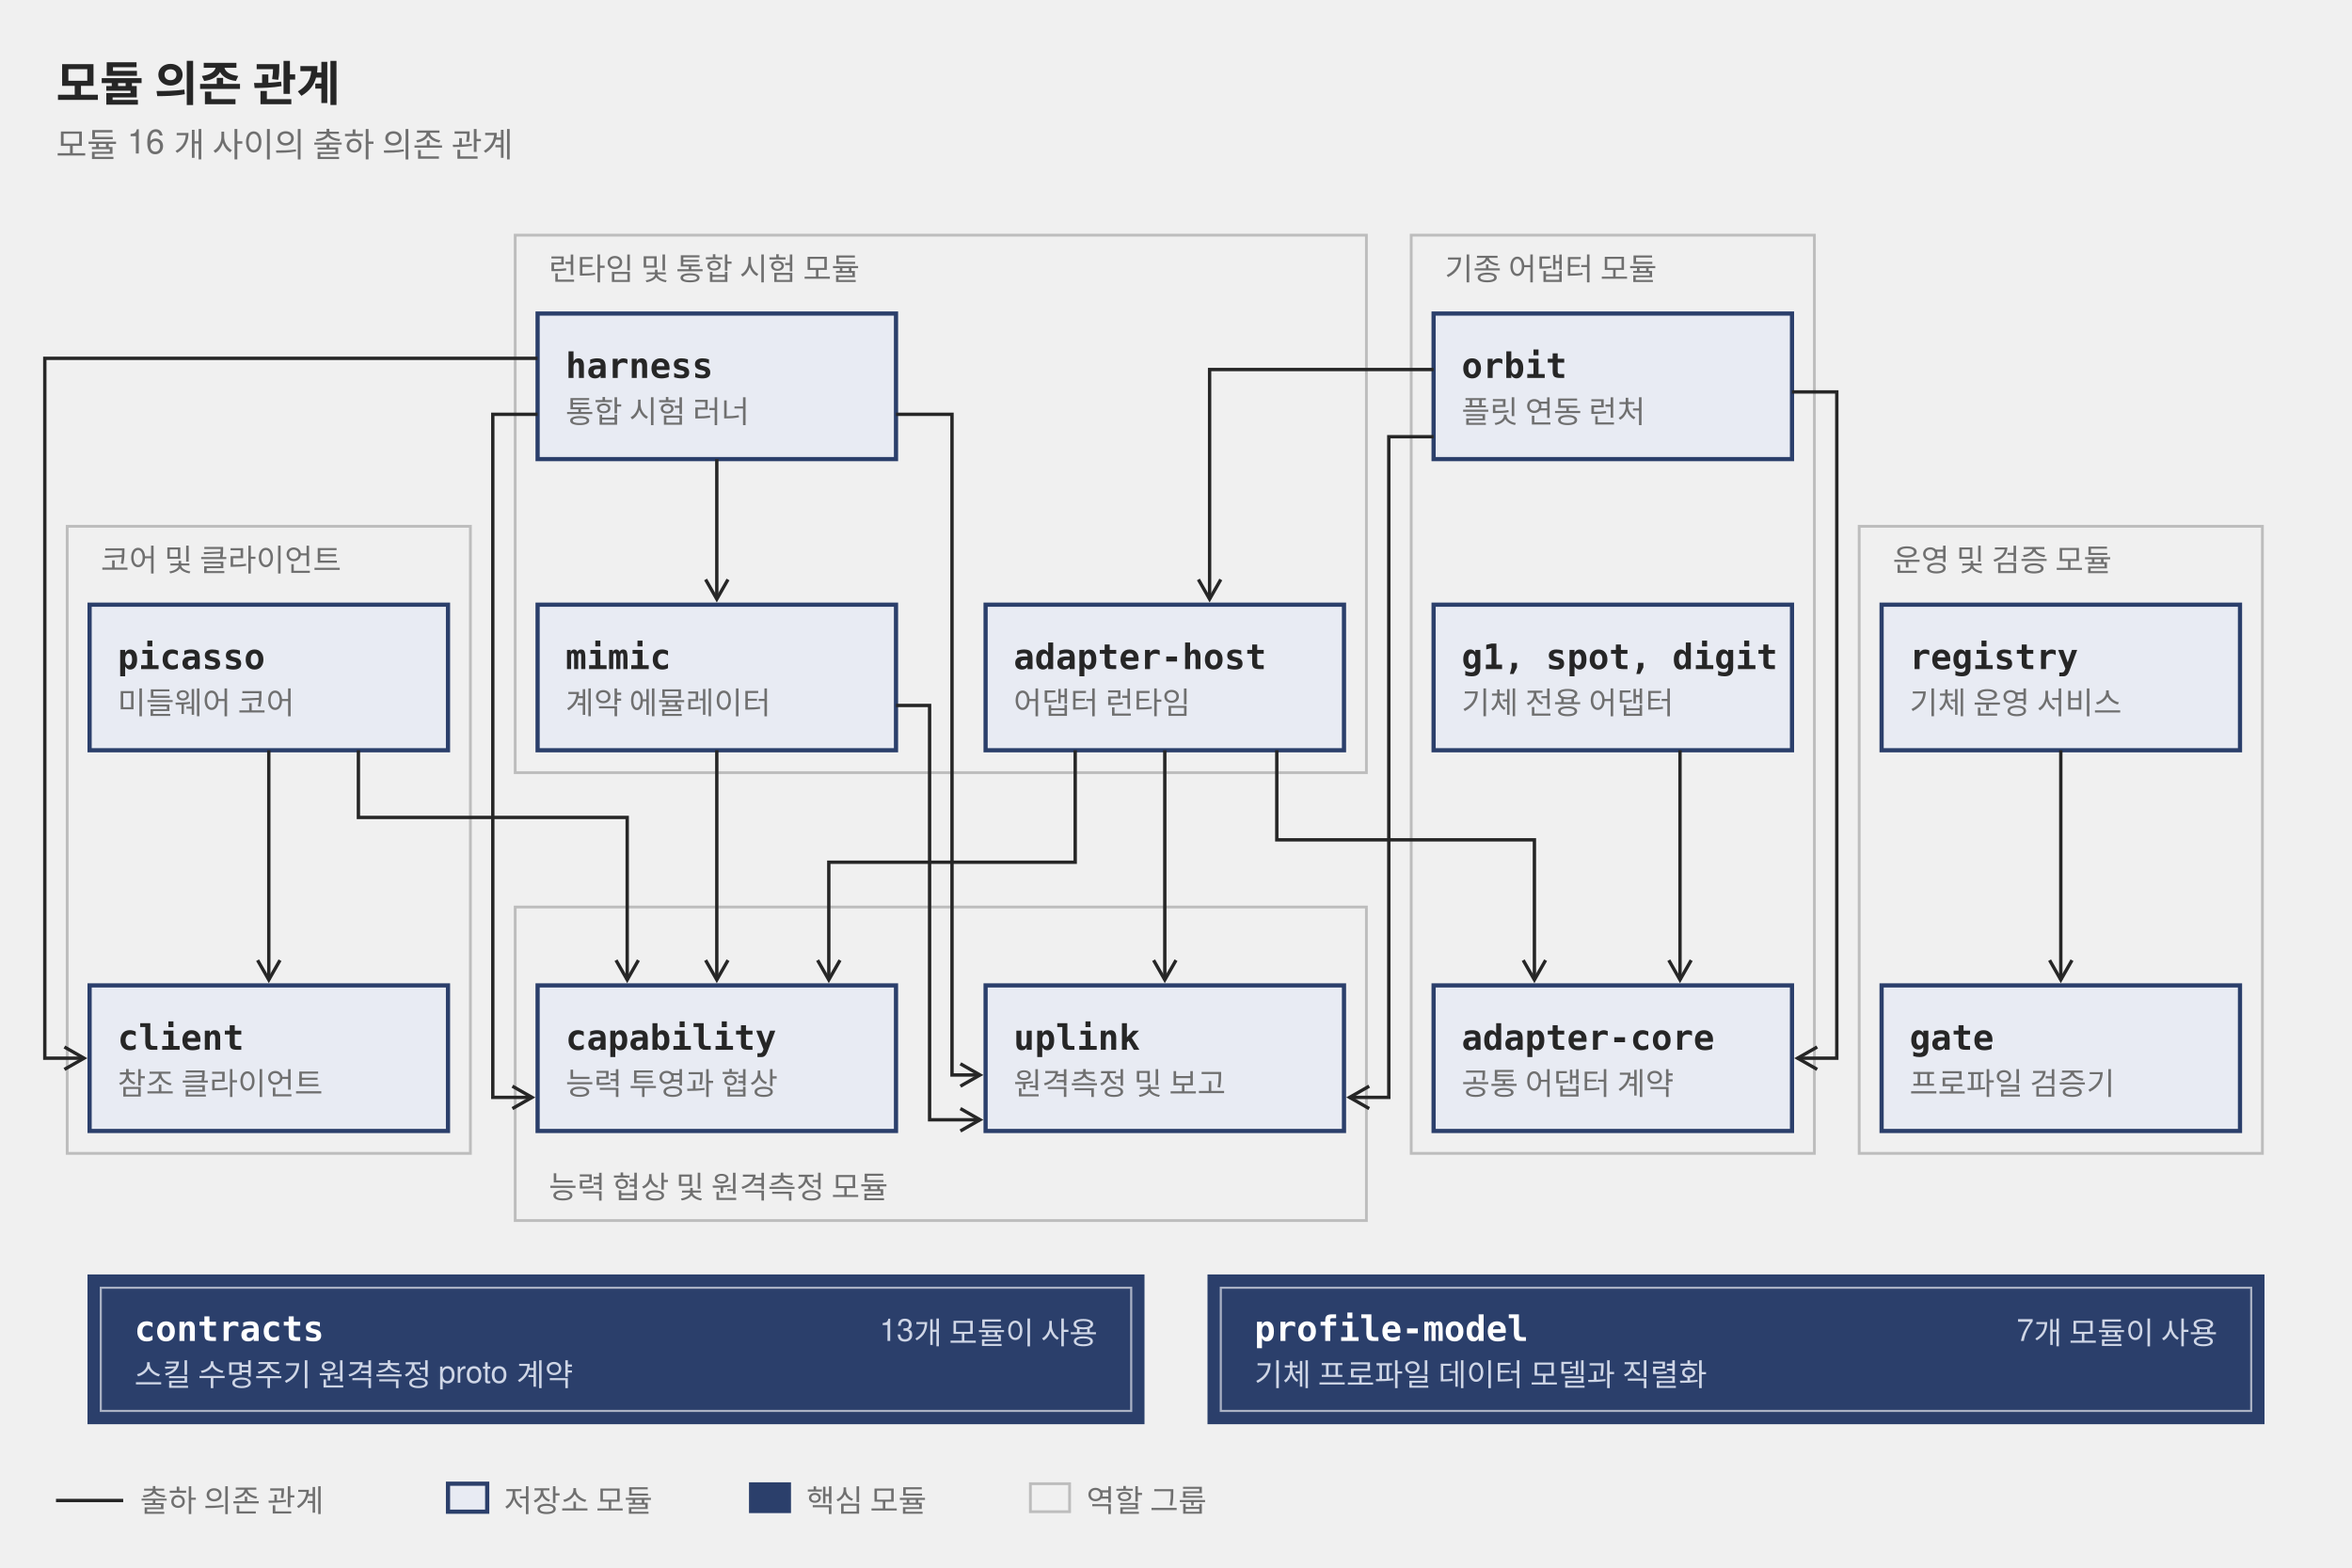
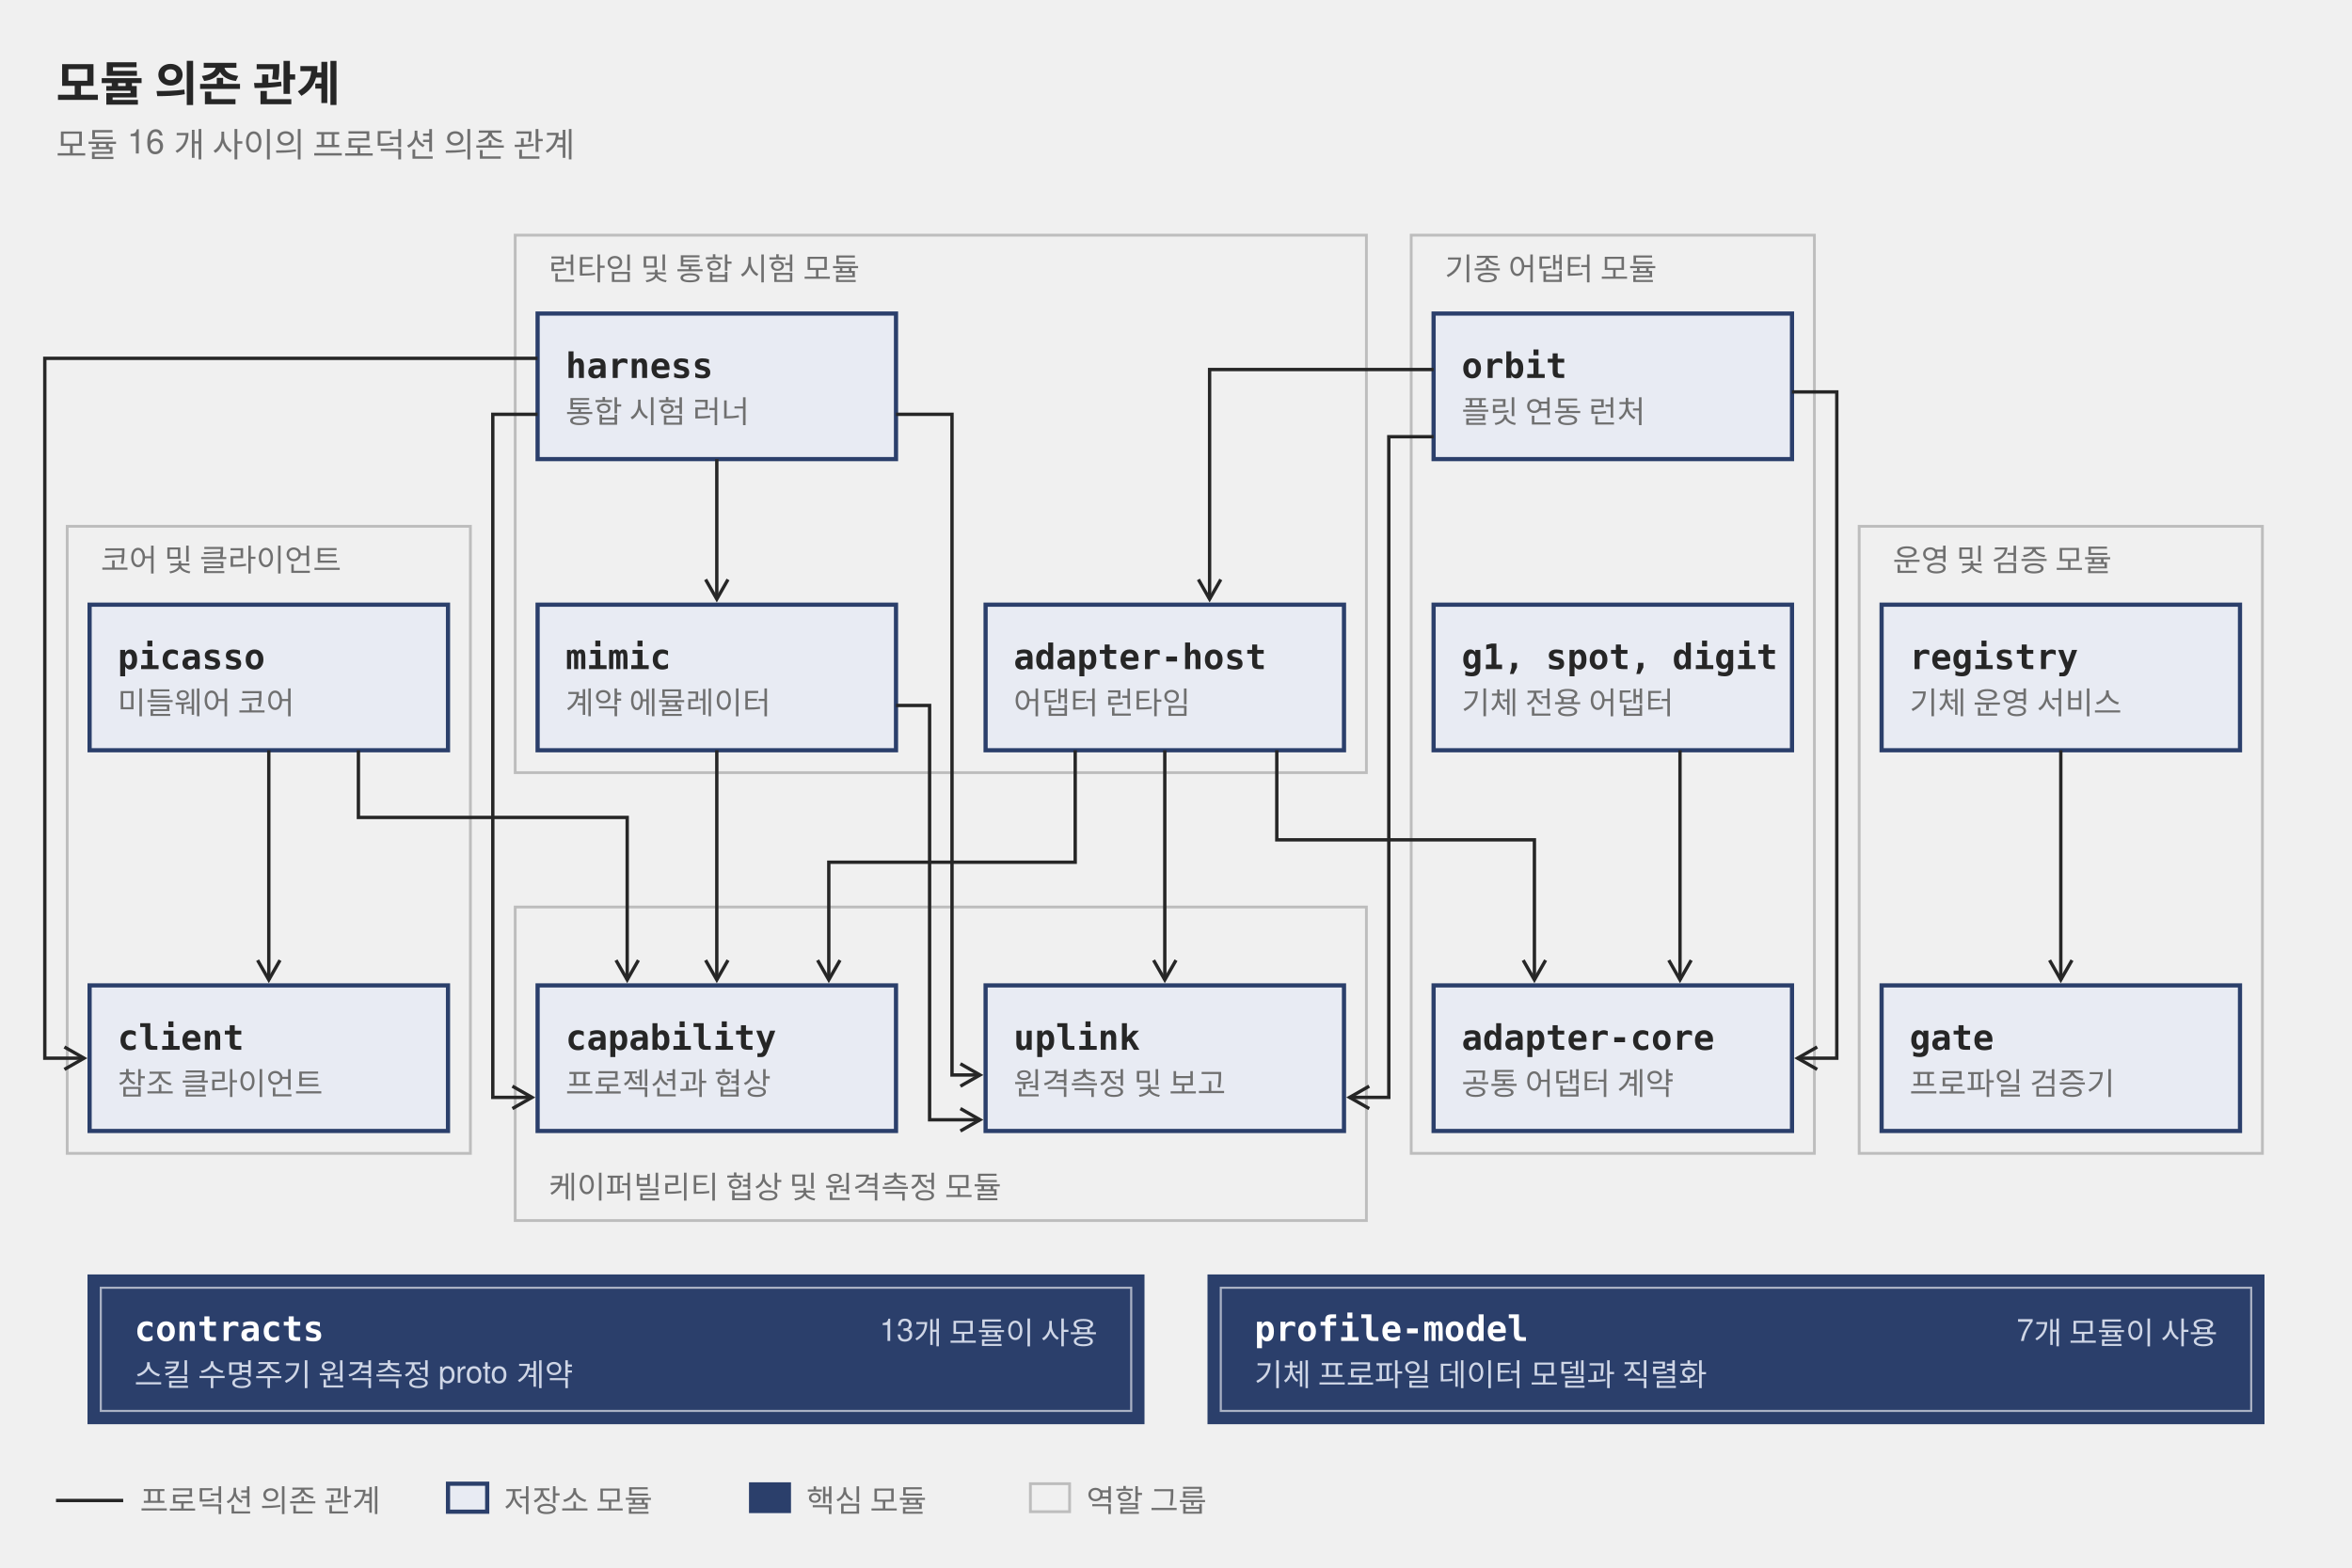
<svg xmlns="http://www.w3.org/2000/svg" width="840" height="560" viewBox="0 0 840 560">
  <defs>
    <marker id="data" markerUnits="userSpaceOnUse" markerWidth="10" markerHeight="10" refX="8" refY="5" orient="auto">
      <path d="M1,1 L8,5 L1,9" fill="none" stroke="#262626" stroke-width="1.2" />
    </marker>
  </defs>
  <g font-family="'Helvetica Neue', Helvetica, Arial, 'Apple SD Gothic Neo', 'Malgun Gothic', 'Noto Sans KR', 'Noto Sans CJK KR', sans-serif" fill="#262626">
    <text x="20" y="36" font-size="17" font-weight="700">모듈 의존 관계</text>
-     <text x="20" y="56" font-size="12" fill="#6f6f6f">모듈 16 개 사이의 출하 의존 관계</text>
+     <text x="20" y="56" font-size="12" fill="#6f6f6f">모듈 16 개 사이의 프로덕션 의존 관계</text>
    <rect x="24" y="188" width="144" height="224" fill="none" stroke="#bdbdbd" />
    <text x="36" y="204" font-size="11" fill="#6f6f6f">코어 및 클라이언트</text>
    <rect x="184" y="84" width="304" height="192" fill="none" stroke="#bdbdbd" />
    <text x="196" y="100" font-size="11" fill="#6f6f6f">런타임 및 통합 시험 모듈</text>
    <rect x="184" y="324" width="304" height="112" fill="none" stroke="#bdbdbd" />
-     <text x="196" y="428" font-size="11" fill="#6f6f6f">능력 협상 및 원격측정 모듈</text>
+     <text x="196" y="428" font-size="11" fill="#6f6f6f">케이퍼빌리티 협상 및 원격측정 모듈</text>
    <rect x="504" y="84" width="144" height="328" fill="none" stroke="#bdbdbd" />
    <text x="516" y="100" font-size="11" fill="#6f6f6f">기종 어댑터 모듈</text>
    <rect x="664" y="188" width="144" height="224" fill="none" stroke="#bdbdbd" />
    <text x="676" y="204" font-size="11" fill="#6f6f6f">운영 및 검증 모듈</text>
    <rect x="192" y="112" width="128" height="52" fill="#e8ebf3" stroke="#2b3f6b" stroke-width="1.5" />
    <text x="202" y="135" font-size="12.5" font-weight="700" font-family="Menlo, Consolas, 'DejaVu Sans Mono', monospace">harness</text>
    <text x="202" y="151" font-size="11" fill="#6f6f6f">통합 시험 러너</text>
    <rect x="512" y="112" width="128" height="52" fill="#e8ebf3" stroke="#2b3f6b" stroke-width="1.5" />
    <text x="522" y="135" font-size="12.5" font-weight="700" font-family="Menlo, Consolas, 'DejaVu Sans Mono', monospace">orbit</text>
    <text x="522" y="151" font-size="11" fill="#6f6f6f">플릿 연동 런처</text>
    <rect x="32" y="216" width="128" height="52" fill="#e8ebf3" stroke="#2b3f6b" stroke-width="1.5" />
    <text x="42" y="239" font-size="12.5" font-weight="700" font-family="Menlo, Consolas, 'DejaVu Sans Mono', monospace">picasso</text>
    <text x="42" y="255" font-size="11" fill="#6f6f6f">미들웨어 코어</text>
    <rect x="192" y="216" width="128" height="52" fill="#e8ebf3" stroke="#2b3f6b" stroke-width="1.5" />
    <text x="202" y="239" font-size="12.5" font-weight="700" font-family="Menlo, Consolas, 'DejaVu Sans Mono', monospace">mimic</text>
    <text x="202" y="255" font-size="11" fill="#6f6f6f">계약 에뮬레이터</text>
    <rect x="352" y="216" width="128" height="52" fill="#e8ebf3" stroke="#2b3f6b" stroke-width="1.5" />
    <text x="362" y="239" font-size="12.5" font-weight="700" font-family="Menlo, Consolas, 'DejaVu Sans Mono', monospace">adapter-host</text>
    <text x="362" y="255" font-size="11" fill="#6f6f6f">어댑터 런타임</text>
    <rect x="512" y="216" width="128" height="52" fill="#e8ebf3" stroke="#2b3f6b" stroke-width="1.5" />
    <text x="522" y="239" font-size="12.5" font-weight="700" font-family="Menlo, Consolas, 'DejaVu Sans Mono', monospace">g1, spot, digit</text>
    <text x="522" y="255" font-size="11" fill="#6f6f6f">기체 전용 어댑터</text>
    <rect x="672" y="216" width="128" height="52" fill="#e8ebf3" stroke="#2b3f6b" stroke-width="1.5" />
    <text x="682" y="239" font-size="12.5" font-weight="700" font-family="Menlo, Consolas, 'DejaVu Sans Mono', monospace">registry</text>
    <text x="682" y="255" font-size="11" fill="#6f6f6f">기체 운영 서비스</text>
    <rect x="32" y="352" width="128" height="52" fill="#e8ebf3" stroke="#2b3f6b" stroke-width="1.5" />
    <text x="42" y="375" font-size="12.5" font-weight="700" font-family="Menlo, Consolas, 'DejaVu Sans Mono', monospace">client</text>
    <text x="42" y="391" font-size="11" fill="#6f6f6f">참조 클라이언트</text>
    <rect x="192" y="352" width="128" height="52" fill="#e8ebf3" stroke="#2b3f6b" stroke-width="1.5" />
    <text x="202" y="375" font-size="12.5" font-weight="700" font-family="Menlo, Consolas, 'DejaVu Sans Mono', monospace">capability</text>
-     <text x="202" y="391" font-size="11" fill="#6f6f6f">능력 투영과 협상</text>
+     <text x="202" y="391" font-size="11" fill="#6f6f6f">프로젝션과 협상</text>
    <rect x="352" y="352" width="128" height="52" fill="#e8ebf3" stroke="#2b3f6b" stroke-width="1.5" />
    <text x="362" y="375" font-size="12.5" font-weight="700" font-family="Menlo, Consolas, 'DejaVu Sans Mono', monospace">uplink</text>
    <text x="362" y="391" font-size="11" fill="#6f6f6f">원격측정 및 보고</text>
    <rect x="512" y="352" width="128" height="52" fill="#e8ebf3" stroke="#2b3f6b" stroke-width="1.5" />
    <text x="522" y="375" font-size="12.5" font-weight="700" font-family="Menlo, Consolas, 'DejaVu Sans Mono', monospace">adapter-core</text>
    <text x="522" y="391" font-size="11" fill="#6f6f6f">공통 어댑터 계약</text>
    <rect x="672" y="352" width="128" height="52" fill="#e8ebf3" stroke="#2b3f6b" stroke-width="1.5" />
    <text x="682" y="375" font-size="12.5" font-weight="700" font-family="Menlo, Consolas, 'DejaVu Sans Mono', monospace">gate</text>
    <text x="682" y="391" font-size="11" fill="#6f6f6f">프로파일 검증기</text>
    <rect x="32" y="456" width="376" height="52" fill="#2b3f6b" stroke="#2b3f6b" stroke-width="1.5" />
    <rect x="36" y="460" width="368" height="44" fill="none" stroke="#fff" stroke-width="0.75" stroke-opacity="0.6" />
    <text x="48" y="479" font-size="12.5" font-weight="700" fill="#fff" font-family="Menlo, Consolas, 'DejaVu Sans Mono', monospace">contracts</text>
    <text x="48" y="495" font-size="11" fill="#cfd6e6">스킬 수명주기 원격측정 proto 계약</text>
    <text x="392" y="479" font-size="11" fill="#cfd6e6" text-anchor="end">13개 모듈이 사용</text>
    <rect x="432" y="456" width="376" height="52" fill="#2b3f6b" stroke="#2b3f6b" stroke-width="1.5" />
    <rect x="436" y="460" width="368" height="44" fill="none" stroke="#fff" stroke-width="0.75" stroke-opacity="0.6" />
    <text x="448" y="479" font-size="12.5" font-weight="700" fill="#fff" font-family="Menlo, Consolas, 'DejaVu Sans Mono', monospace">profile-model</text>
    <text x="448" y="495" font-size="11" fill="#cfd6e6">기체 프로파일 데이터 모델과 직렬화</text>
    <text x="792" y="479" font-size="11" fill="#cfd6e6" text-anchor="end">7개 모듈이 사용</text>
    <g fill="none" stroke="#262626" stroke-width="1.2">
      <path d="M96,268 V350" marker-end="url(#data)" />
      <path d="M128,268 V292 H224 V350" marker-end="url(#data)" />
      <path d="M256,268 V350" marker-end="url(#data)" />
      <path d="M320,252 H332 V400 H350" marker-end="url(#data)" />
      <path d="M384,268 V308 H296 V350" marker-end="url(#data)" />
      <path d="M416,268 V350" marker-end="url(#data)" />
      <path d="M456,268 V300 H548 V350" marker-end="url(#data)" />
      <path d="M600,268 V350" marker-end="url(#data)" />
      <path d="M736,268 V350" marker-end="url(#data)" />
      <path d="M256,164 V214" marker-end="url(#data)" />
      <path d="M192,128 H16 V378 H30" marker-end="url(#data)" />
      <path d="M192,148 H176 V392 H190" marker-end="url(#data)" />
      <path d="M320,148 H340 V384 H350" marker-end="url(#data)" />
      <path d="M512,132 H432 V214" marker-end="url(#data)" />
      <path d="M512,156 H496 V392 H482" marker-end="url(#data)" />
      <path d="M640,140 H656 V378 H642" marker-end="url(#data)" />
    </g>
    <g font-size="10.5" fill="#6f6f6f">
      <path d="M20,536 H44" fill="none" stroke="#262626" stroke-width="1.2" />
-       <text x="50" y="540" font-size="11">출하 의존 관계</text>
+       <text x="50" y="540" font-size="11">프로덕션 의존 관계</text>
      <rect x="160" y="530" width="14" height="10" fill="#e8ebf3" stroke="#2b3f6b" stroke-width="1.5" />
      <text x="180" y="540" font-size="11">저장소 모듈</text>
      <rect x="268" y="530" width="14" height="10" fill="#2b3f6b" stroke="#2b3f6b" />
      <text x="288" y="540" font-size="11">핵심 모듈</text>
      <rect x="368" y="530" width="14" height="10" fill="none" stroke="#bdbdbd" />
      <text x="388" y="540" font-size="11">역할 그룹</text>
    </g>
  </g>
</svg>
